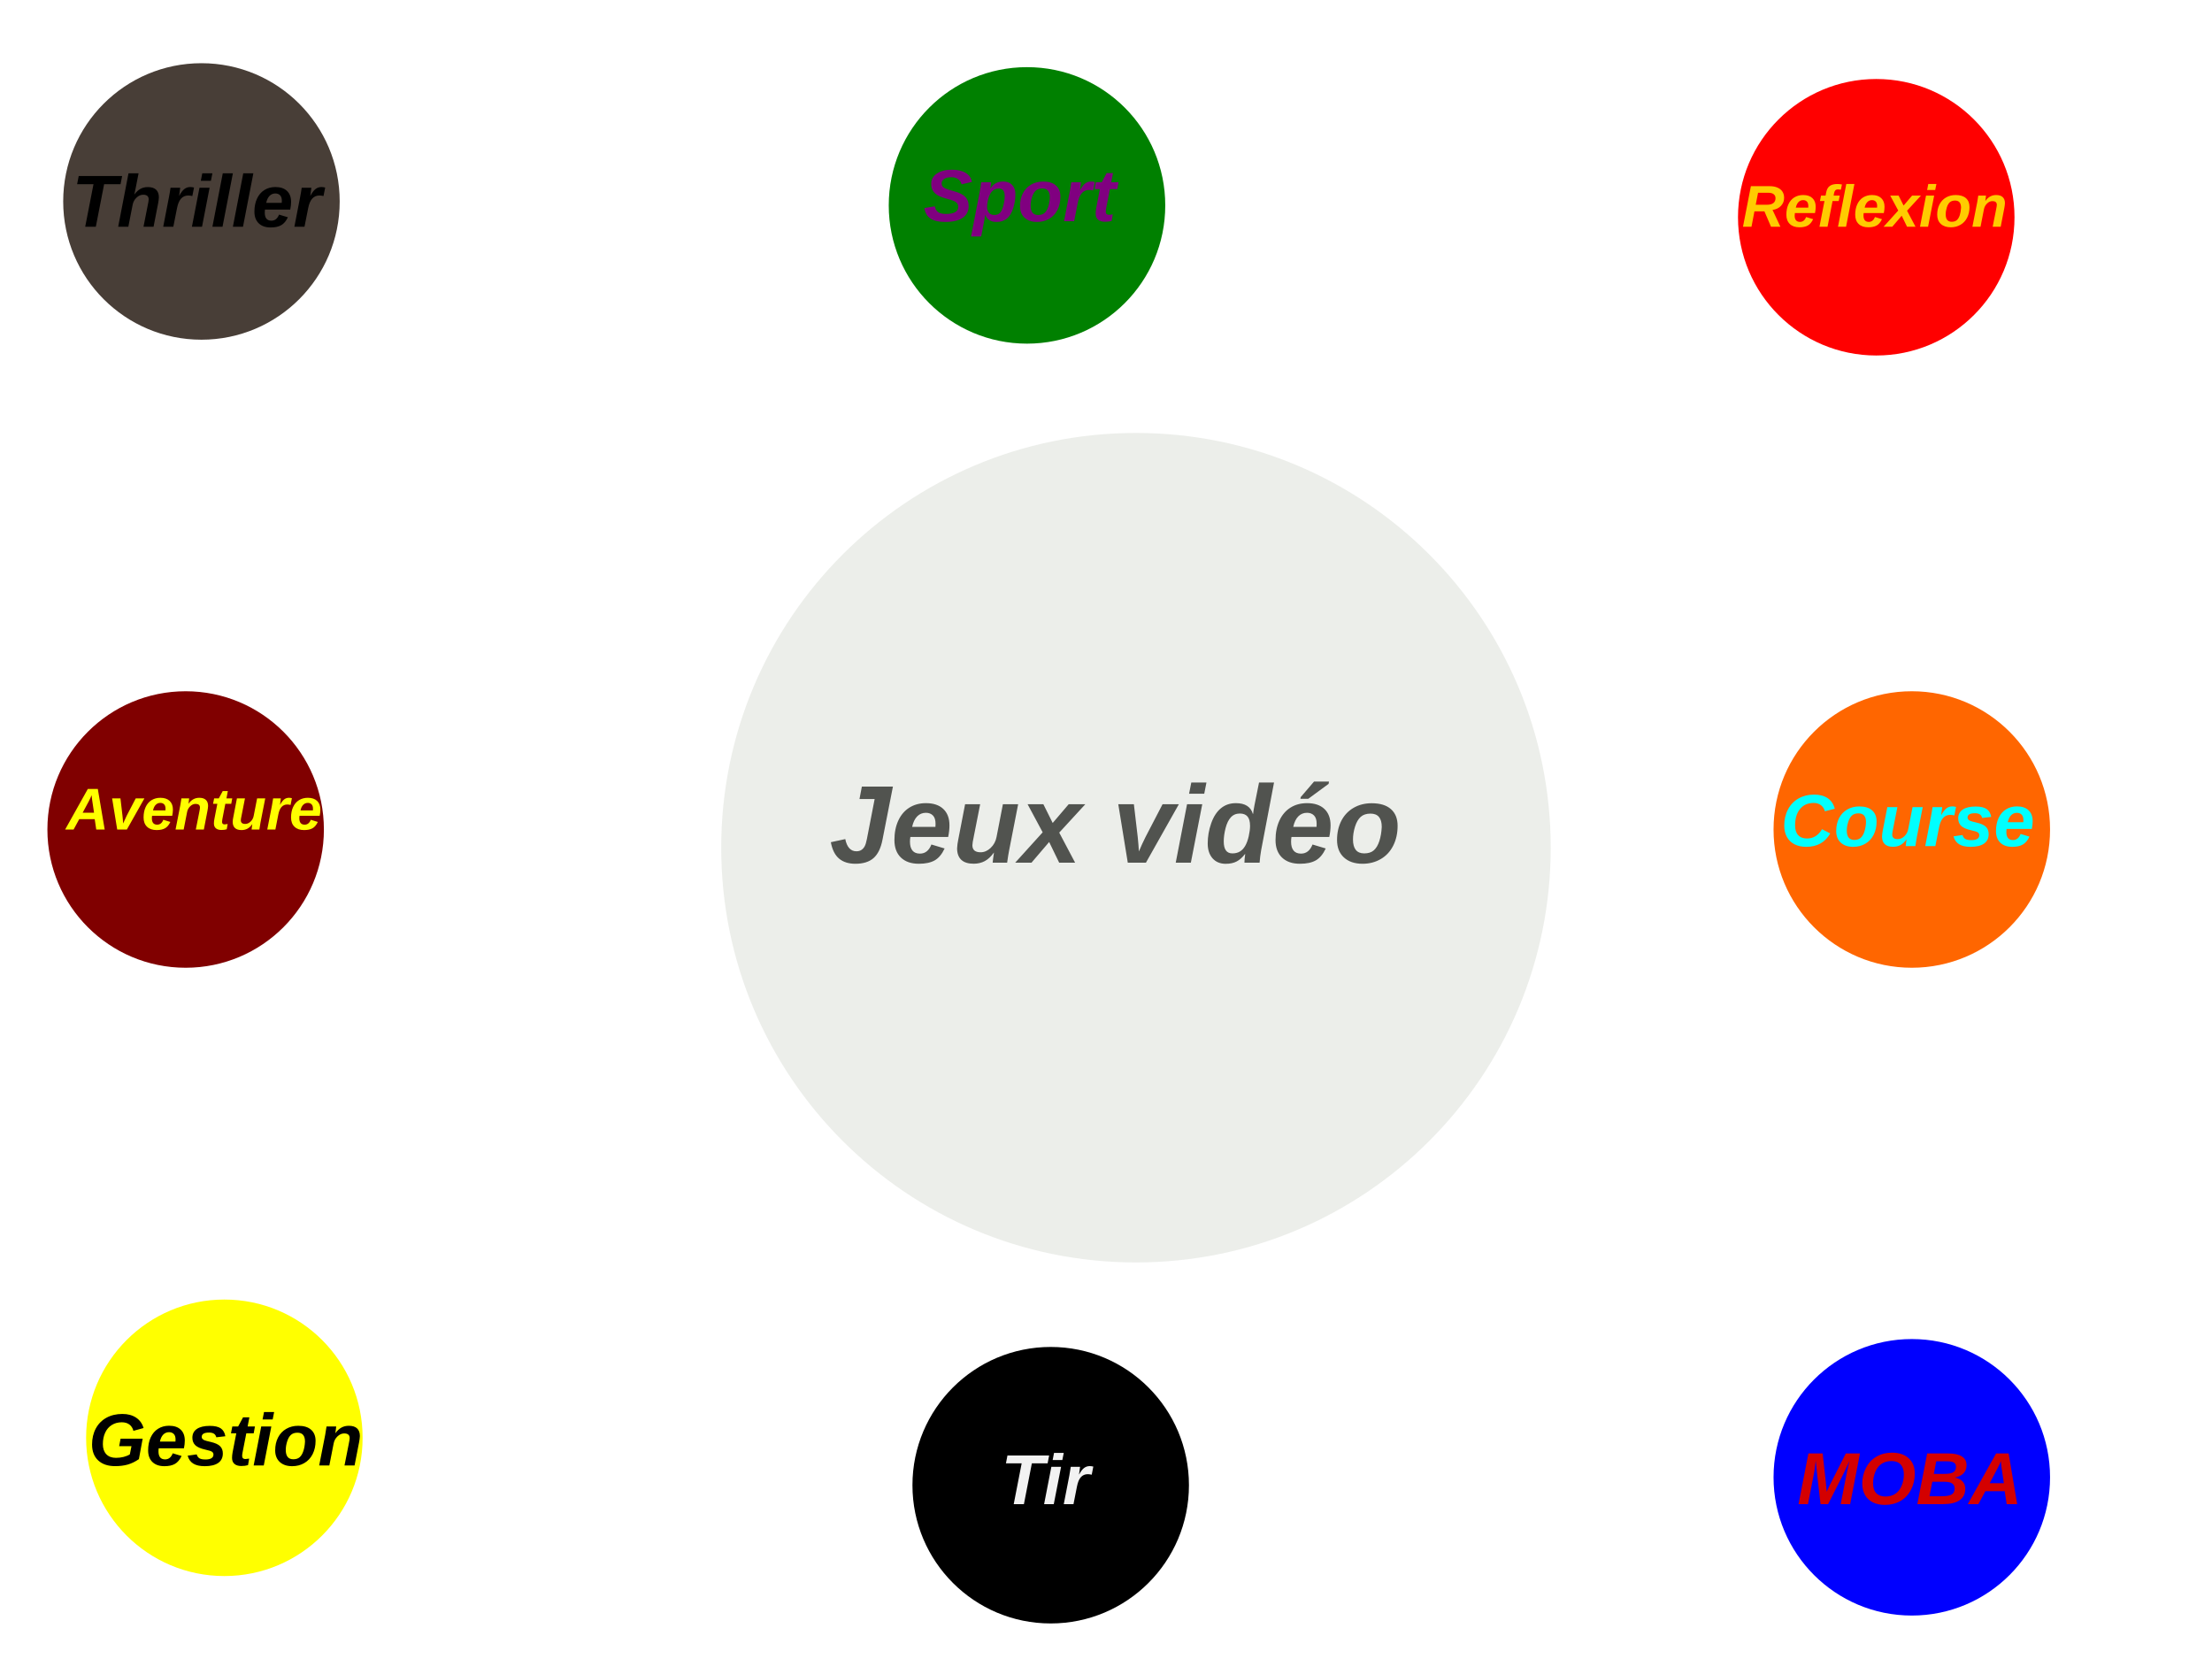
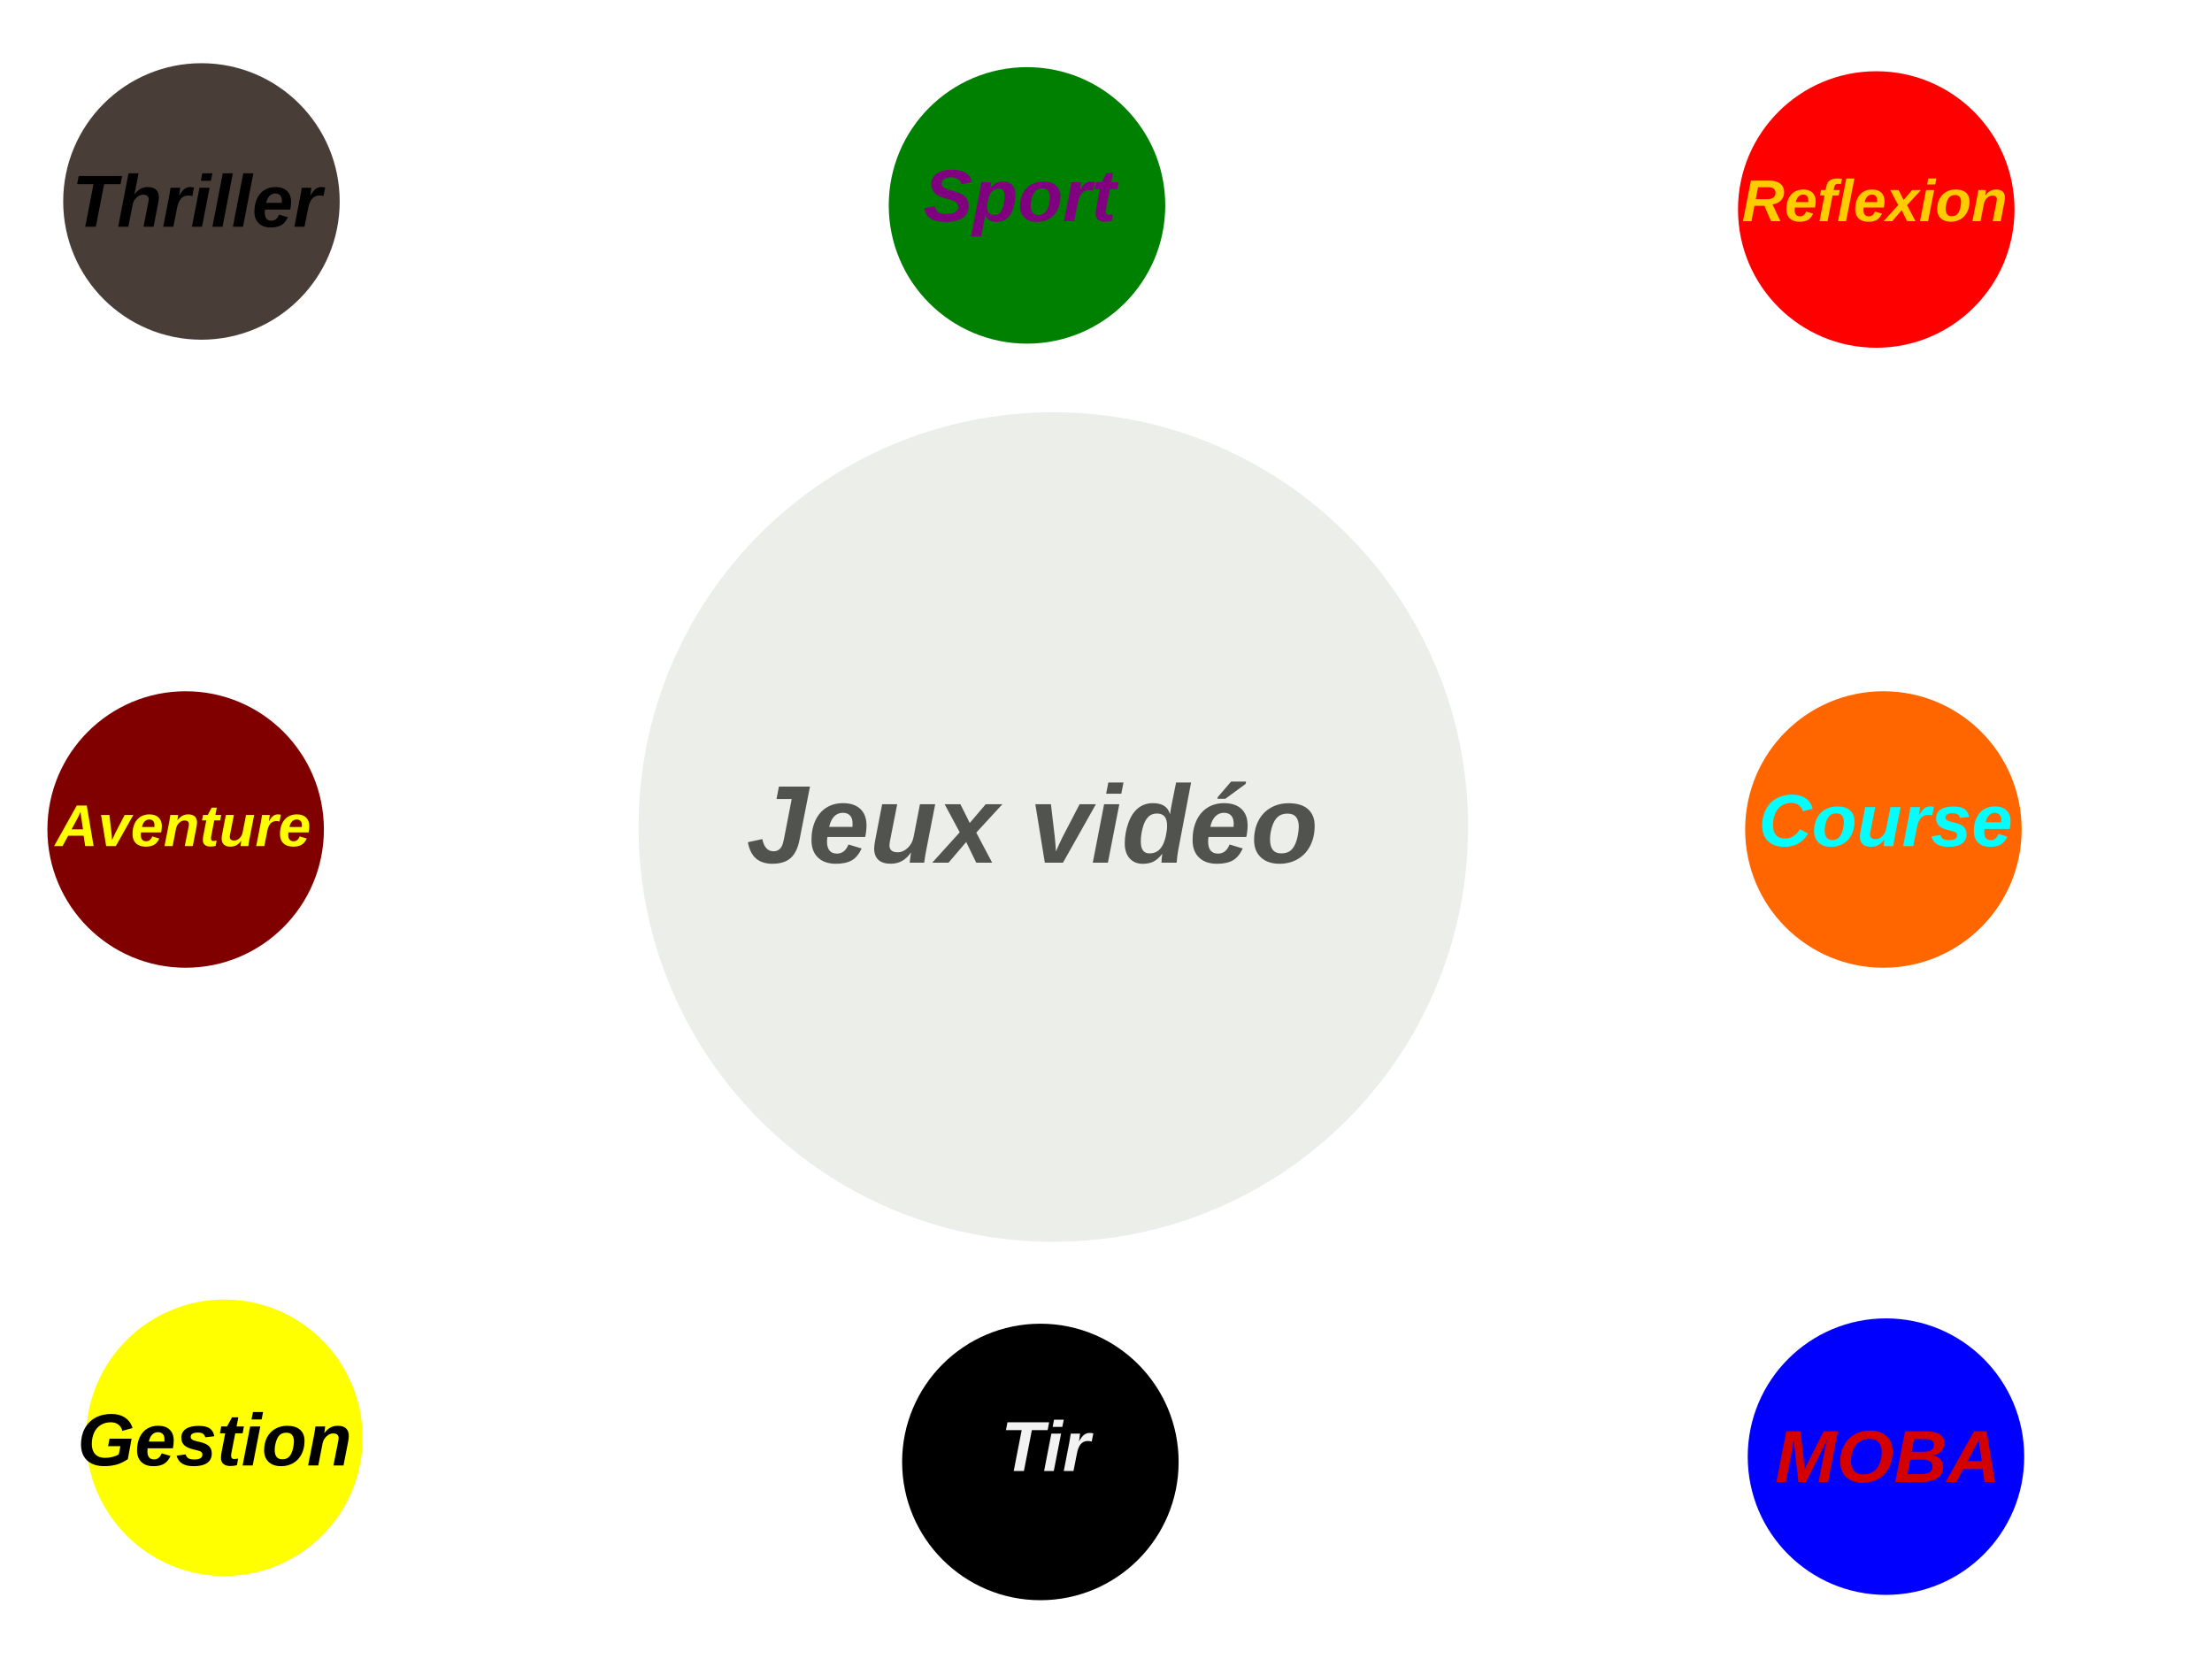
<svg xmlns="http://www.w3.org/2000/svg" width="800" height="600" viewBox="0 0 800 158.75" version="1.1" id="svg4768">
  <defs id="defs4762">
    </defs>
  <g id="layer1" transform="translate(0,-1364.717)">
    <circle style="fill:#483e37;stroke-width:0.667" id="path4783" cx="72.855" cy="1216.949" r="50" />
    <circle style="fill:#008000;stroke-width:0.667;fill-opacity:1" id="path4785" cx="371.429" cy="1218.377" r="50" />
    <circle style="fill:#ffff00;stroke-width:0.667" id="path4787" cx="81.144" cy="1664.092" r="50" />
-     <circle style="fill:#0000ff;stroke-width:0.667" id="path4789" cx="691.429" cy="1678.377" r="50" />
-     <circle style="fill:#000000;stroke-width:0.667" id="path4791" cx="380" cy="1681.234" r="50" />
-     <circle style="fill:#ff0000;stroke-width:0.667" id="path4793" cx="678.571" cy="1222.663" r="50" />
+     <circle style="fill:#0000ff;stroke-width:0.667" id="path4789" cx="682.089" cy="1670.906" r="50" />
+     <circle style="fill:#000000;stroke-width:0.667" id="path4791" cx="376.264" cy="1672.829" r="50" />
+     <circle style="fill:#ff0000;stroke-width:0.667" id="path4793" cx="678.571" cy="1219.861" r="50" />
    <circle style="fill:#800000;stroke-width:0.667" id="path4806" cx="67.143" cy="1444.092" r="50" />
-     <circle style="fill:#ff6600;stroke-width:0.667" id="path4808" cx="691.429" cy="1444.092" r="50" />
-     <text xml:space="preserve" style="font-style:normal;font-weight:normal;font-size:40px;line-height:1.25;font-family:sans-serif;letter-spacing:0px;word-spacing:0px;fill:#000000;fill-opacity:1;stroke:none" x="300" y="1456.092" id="text4839">
-       <tspan id="tspan4837" x="300" y="1456.092" style="font-style:italic;font-variant:normal;font-weight:bold;font-stretch:normal;font-size:40px;font-family:arial;-inkscape-font-specification:'arial Bold Italic'">Jeux vidéo</tspan>
+     <circle style="fill:#ff6600;stroke-width:0.667" id="path4808" cx="681.155" cy="1444.092" r="50" />
+     <text xml:space="preserve" style="font-style:normal;font-weight:normal;font-size:40px;line-height:1.25;font-family:sans-serif;letter-spacing:0px;word-spacing:0px;fill:#000000;fill-opacity:1;stroke:none" x="270" y="1456.092" id="text4839">
+       <tspan id="tspan4837" x="270" y="1456.092" style="font-style:italic;font-variant:normal;font-weight:bold;font-stretch:normal;font-size:40px;font-family:arial;-inkscape-font-specification:'arial Bold Italic'">Jeux vidéo</tspan>
    </text>
-     <circle style="fill:#d0d3c9;fill-opacity:0.392" id="path4966" cx="410.839" cy="1450.675" r="150" />
+     <circle style="fill:#d0d3c9;fill-opacity:0.392" id="path4966" cx="380.952" cy="1443.204" r="150" />
    <text xml:space="preserve" style="font-style:normal;font-weight:normal;font-size:40px;line-height:1.25;font-family:sans-serif;letter-spacing:0px;word-spacing:0px;fill:#000000;fill-opacity:1;stroke:none" x="300" y="1144.092" id="text4981">
      <tspan id="tspan4979" x="300" y="1179.482" />
    </text>
    <text xml:space="preserve" style="font-style:normal;font-weight:normal;font-size:40px;line-height:1.25;font-family:sans-serif;letter-spacing:0px;word-spacing:0px;fill:#000000;fill-opacity:1;stroke:none" x="0" y="1294.092" id="text4985">
      <tspan id="tspan4983" x="0" y="1329.482" />
    </text>
-     <text xml:space="preserve" style="font-style:normal;font-weight:normal;font-size:21.333px;line-height:1.25;font-family:sans-serif;letter-spacing:0px;word-spacing:0px;fill:#000000;fill-opacity:1;stroke:none;" x="24" y="1444.092" id="text4989">
-       <tspan x="24" y="1444.092" style="font-size:21.333px;fill:#ffff00;-inkscape-font-specification:'Arial Bold Italic';font-family:Arial;font-weight:bold;font-style:italic;font-stretch:normal;font-variant:normal" id="tspan5011">Aventure</tspan>
+     <text xml:space="preserve" style="font-style:normal;font-weight:normal;font-size:21.333px;line-height:1.25;font-family:sans-serif;letter-spacing:0px;word-spacing:0px;fill:#000000;fill-opacity:1;stroke:none" x="20" y="1450.092" id="text4989">
+       <tspan x="20" y="1450.092" style="font-style:italic;font-variant:normal;font-weight:bold;font-stretch:normal;font-size:21.333px;font-family:Arial;-inkscape-font-specification:'Arial Bold Italic';fill:#ffff00" id="tspan5011">Aventure</tspan>
    </text>
-     <text xml:space="preserve" style="font-style:normal;font-weight:normal;font-size:40px;line-height:1.25;font-family:sans-serif;letter-spacing:0px;word-spacing:0px;fill:#000000;fill-opacity:1;stroke:none;stroke-width:1" x="32" y="1674.099" id="text4993" transform="scale(1.000004,0.9999957)">
-       <tspan id="tspan4991" x="32" y="1674.099" style="font-style:italic;font-variant:normal;font-weight:bold;font-stretch:normal;font-size:26.667px;font-family:Arial;-inkscape-font-specification:'Arial Bold Italic';font-variant-ligatures:normal;font-variant-caps:normal;font-variant-numeric:normal;font-feature-settings:normal;text-align:start;writing-mode:lr-tb;text-anchor:start;stroke-width:1">Gestion</tspan>
+     <text xml:space="preserve" style="font-style:normal;font-weight:normal;font-size:40px;line-height:1.25;font-family:sans-serif;letter-spacing:0px;word-spacing:0px;fill:#000000;fill-opacity:1;stroke:none;stroke-width:1" x="28" y="1674.099" id="text4993" transform="scale(1.000004,0.9999957)">
+       <tspan id="tspan4991" x="28" y="1674.099" style="font-style:italic;font-variant:normal;font-weight:bold;font-stretch:normal;font-size:26.667px;font-family:Arial;-inkscape-font-specification:'Arial Bold Italic';font-variant-ligatures:normal;font-variant-caps:normal;font-variant-numeric:normal;font-feature-settings:normal;text-align:start;writing-mode:lr-tb;text-anchor:start;stroke-width:1">Gestion</tspan>
    </text>
    <text xml:space="preserve" style="font-style:normal;font-weight:normal;font-size:26.667px;line-height:1.25;font-family:sans-serif;letter-spacing:0px;word-spacing:0px;fill:#000000;fill-opacity:1;stroke:none" x="26" y="1226.092" id="text4997">
      <tspan x="26" y="1226.092" id="tspan5007" style="-inkscape-font-specification:'Arial Bold Italic';font-family:Arial;font-weight:bold;font-style:italic;font-stretch:normal;font-variant:normal">Thriller</tspan>
    </text>
    <text xml:space="preserve" style="font-style:normal;font-weight:normal;font-size:40px;line-height:1.25;font-family:sans-serif;letter-spacing:0px;word-spacing:0px;fill:#800080;fill-opacity:1;stroke:none;" x="334" y="1224.092" id="text5001">
      <tspan x="334" y="1224.092" id="tspan5003" style="font-style:italic;font-variant:normal;font-weight:bold;font-stretch:normal;font-size:26.667px;font-family:arial;-inkscape-font-specification:'arial Bold Italic';fill:#800080;">Sport</tspan>
    </text>
-     <text xml:space="preserve" style="font-style:normal;font-weight:normal;font-size:26.667px;line-height:1.25;font-family:sans-serif;letter-spacing:0px;word-spacing:0px;fill:#000000;fill-opacity:1;stroke:none" x="644" y="1450.092" id="text5017">
-       <tspan id="tspan5015" x="644" y="1450.092" style="font-style:italic;font-variant:normal;font-weight:bold;font-stretch:normal;font-family:arial;-inkscape-font-specification:'arial Bold Italic';fill:#00ffff">Course</tspan>
+     <text xml:space="preserve" style="font-style:normal;font-weight:normal;font-size:26.667px;line-height:1.25;font-family:sans-serif;letter-spacing:0px;word-spacing:0px;fill:#000000;fill-opacity:1;stroke:none" x="636" y="1450.092" id="text5017">
+       <tspan id="tspan5015" x="636" y="1450.092" style="font-style:italic;font-variant:normal;font-weight:bold;font-stretch:normal;font-family:arial;-inkscape-font-specification:'arial Bold Italic';fill:#00ffff">Course</tspan>
    </text>
-     <text xml:space="preserve" style="font-style:italic;font-weight:bold;font-size:40px;line-height:1.25;font-family:arial;letter-spacing:0px;word-spacing:0px;fill:#000000;fill-opacity:1;stroke:none;-inkscape-font-specification:'arial Bold Italic';font-stretch:normal;font-variant:normal;" x="650" y="1688.092" id="text5021">
-       <tspan id="tspan5019" x="650" y="1688.092" style="font-size:26.667px;fill:#d40000;-inkscape-font-specification:'arial Bold Italic';font-family:arial;font-weight:bold;font-style:italic;font-stretch:normal;font-variant:normal;">MOBA</tspan>
+     <text xml:space="preserve" style="font-style:italic;font-variant:normal;font-weight:bold;font-stretch:normal;font-size:40px;line-height:1.25;font-family:arial;-inkscape-font-specification:'arial Bold Italic';letter-spacing:0px;word-spacing:0px;fill:#000000;fill-opacity:1;stroke:none" x="642" y="1680.092" id="text5021">
+       <tspan id="tspan5019" x="642" y="1680.092" style="font-style:italic;font-variant:normal;font-weight:bold;font-stretch:normal;font-size:26.667px;font-family:arial;-inkscape-font-specification:'arial Bold Italic';fill:#d40000">MOBA</tspan>
    </text>
    <flowRoot xml:space="preserve" id="flowRoot5023" style="fill:black;fill-opacity:1;stroke:none;font-family:sans-serif;font-style:normal;font-weight:normal;font-size:25.6px;line-height:1.25;letter-spacing:0px;word-spacing:0px">
      <flowRegion id="flowRegion5025">
        <rect id="rect5027" width="0" height="150" x="450" y="450" />
      </flowRegion>
      <flowPara id="flowPara5029" />
    </flowRoot>
-     <text xml:space="preserve" style="font-style:normal;font-weight:normal;font-size:25.6px;line-height:1.25;font-family:sans-serif;letter-spacing:0px;word-spacing:0px;fill:#000000;fill-opacity:1;stroke:none" x="362" y="1688.092" id="text5036">
-       <tspan id="tspan5034" x="362" y="1688.092" style="fill:#f2f2f2;-inkscape-font-specification:'arial Bold Italic';font-family:arial;font-weight:bold;font-style:italic;font-stretch:normal;font-variant:normal">Tir</tspan>
+     <text xml:space="preserve" style="font-style:normal;font-weight:normal;font-size:25.6px;line-height:1.25;font-family:sans-serif;letter-spacing:0px;word-spacing:0px;fill:#000000;fill-opacity:1;stroke:none" x="362" y="1676.092" id="text5036">
+       <tspan id="tspan5034" x="362" y="1676.092" style="font-style:italic;font-variant:normal;font-weight:bold;font-stretch:normal;font-family:arial;-inkscape-font-specification:'arial Bold Italic';fill:#f2f2f2">Tir</tspan>
    </text>
-     <text xml:space="preserve" style="font-style:normal;font-weight:normal;font-size:25.6px;line-height:1.25;font-family:sans-serif;letter-spacing:0px;word-spacing:0px;fill:#000000;fill-opacity:1;stroke:none" x="630" y="1226.092" id="text5040">
-       <tspan id="tspan5038" x="630" y="1226.092" style="font-size:21.333px;fill:#ffcc00;-inkscape-font-specification:'arial Bold Italic';font-family:arial;font-weight:bold;font-style:italic;font-stretch:normal;font-variant:normal">Reflexion</tspan>
+     <text xml:space="preserve" style="font-style:normal;font-weight:normal;font-size:25.6px;line-height:1.25;font-family:sans-serif;letter-spacing:0px;word-spacing:0px;fill:#000000;fill-opacity:1;stroke:none" x="630" y="1224.092" id="text5040">
+       <tspan id="tspan5038" x="630" y="1224.092" style="font-style:italic;font-variant:normal;font-weight:bold;font-stretch:normal;font-size:21.333px;font-family:arial;-inkscape-font-specification:'arial Bold Italic';fill:#ffcc00">Reflexion</tspan>
    </text>
  </g>
</svg>
